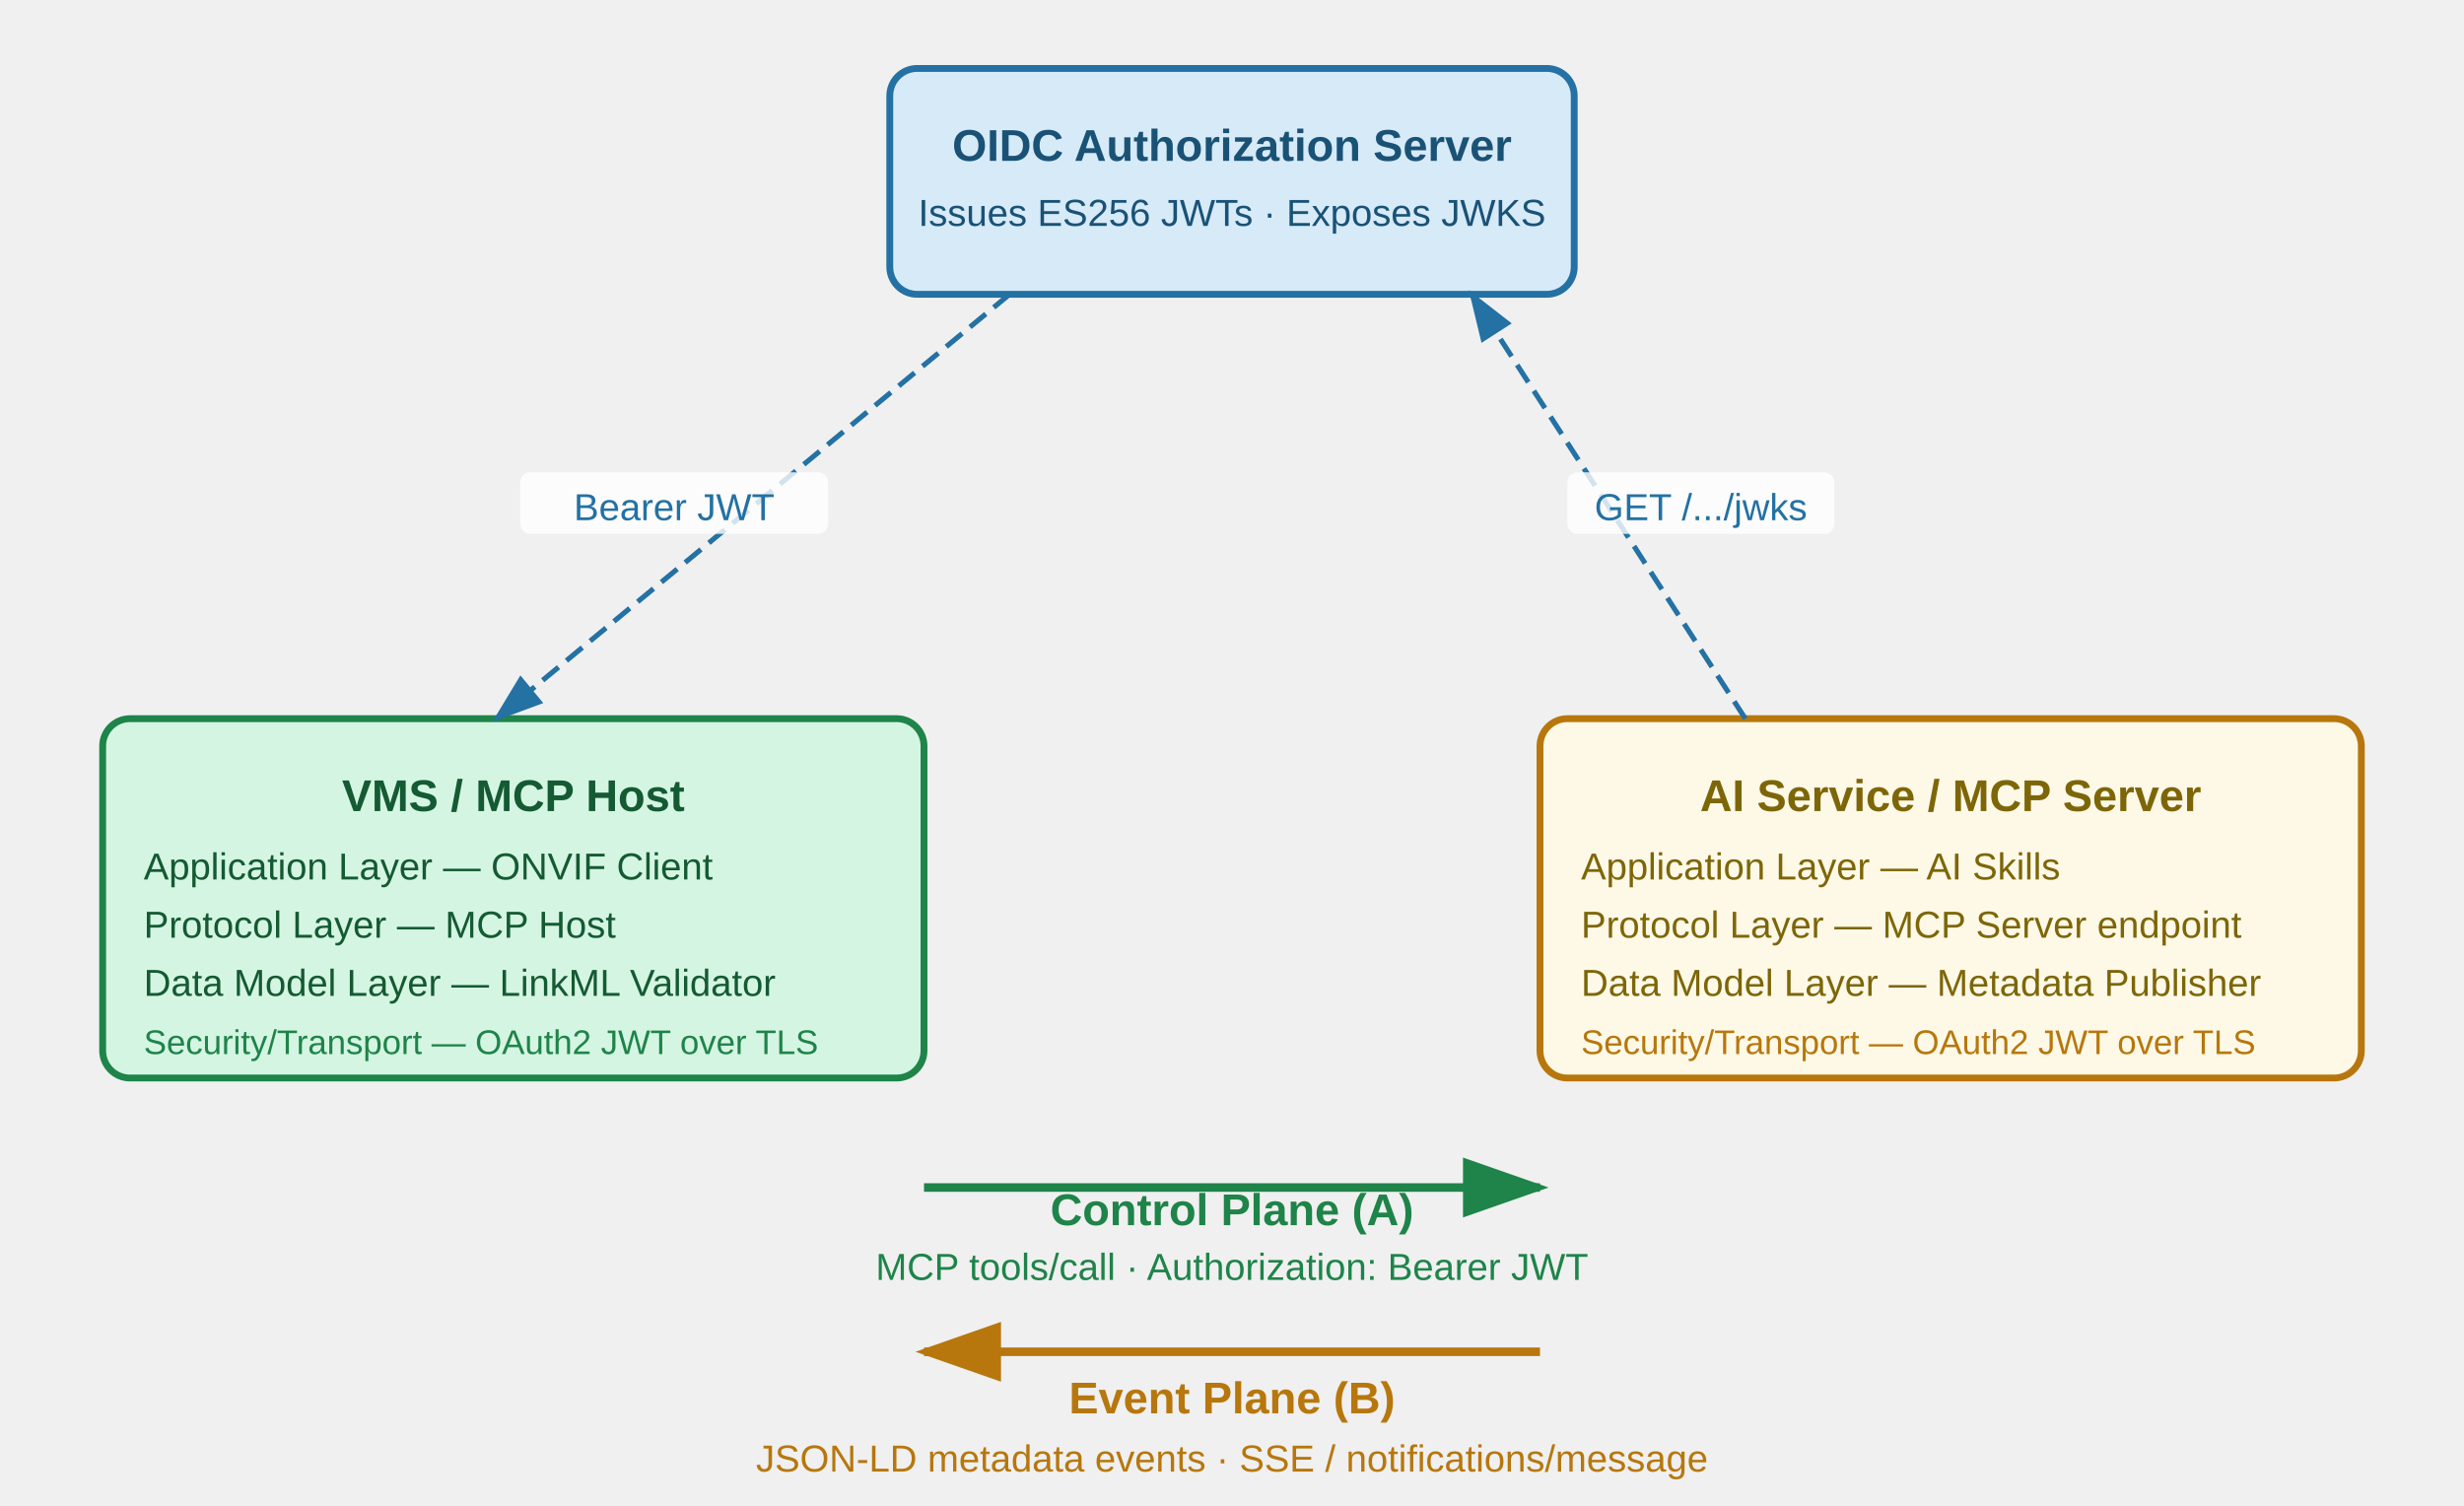
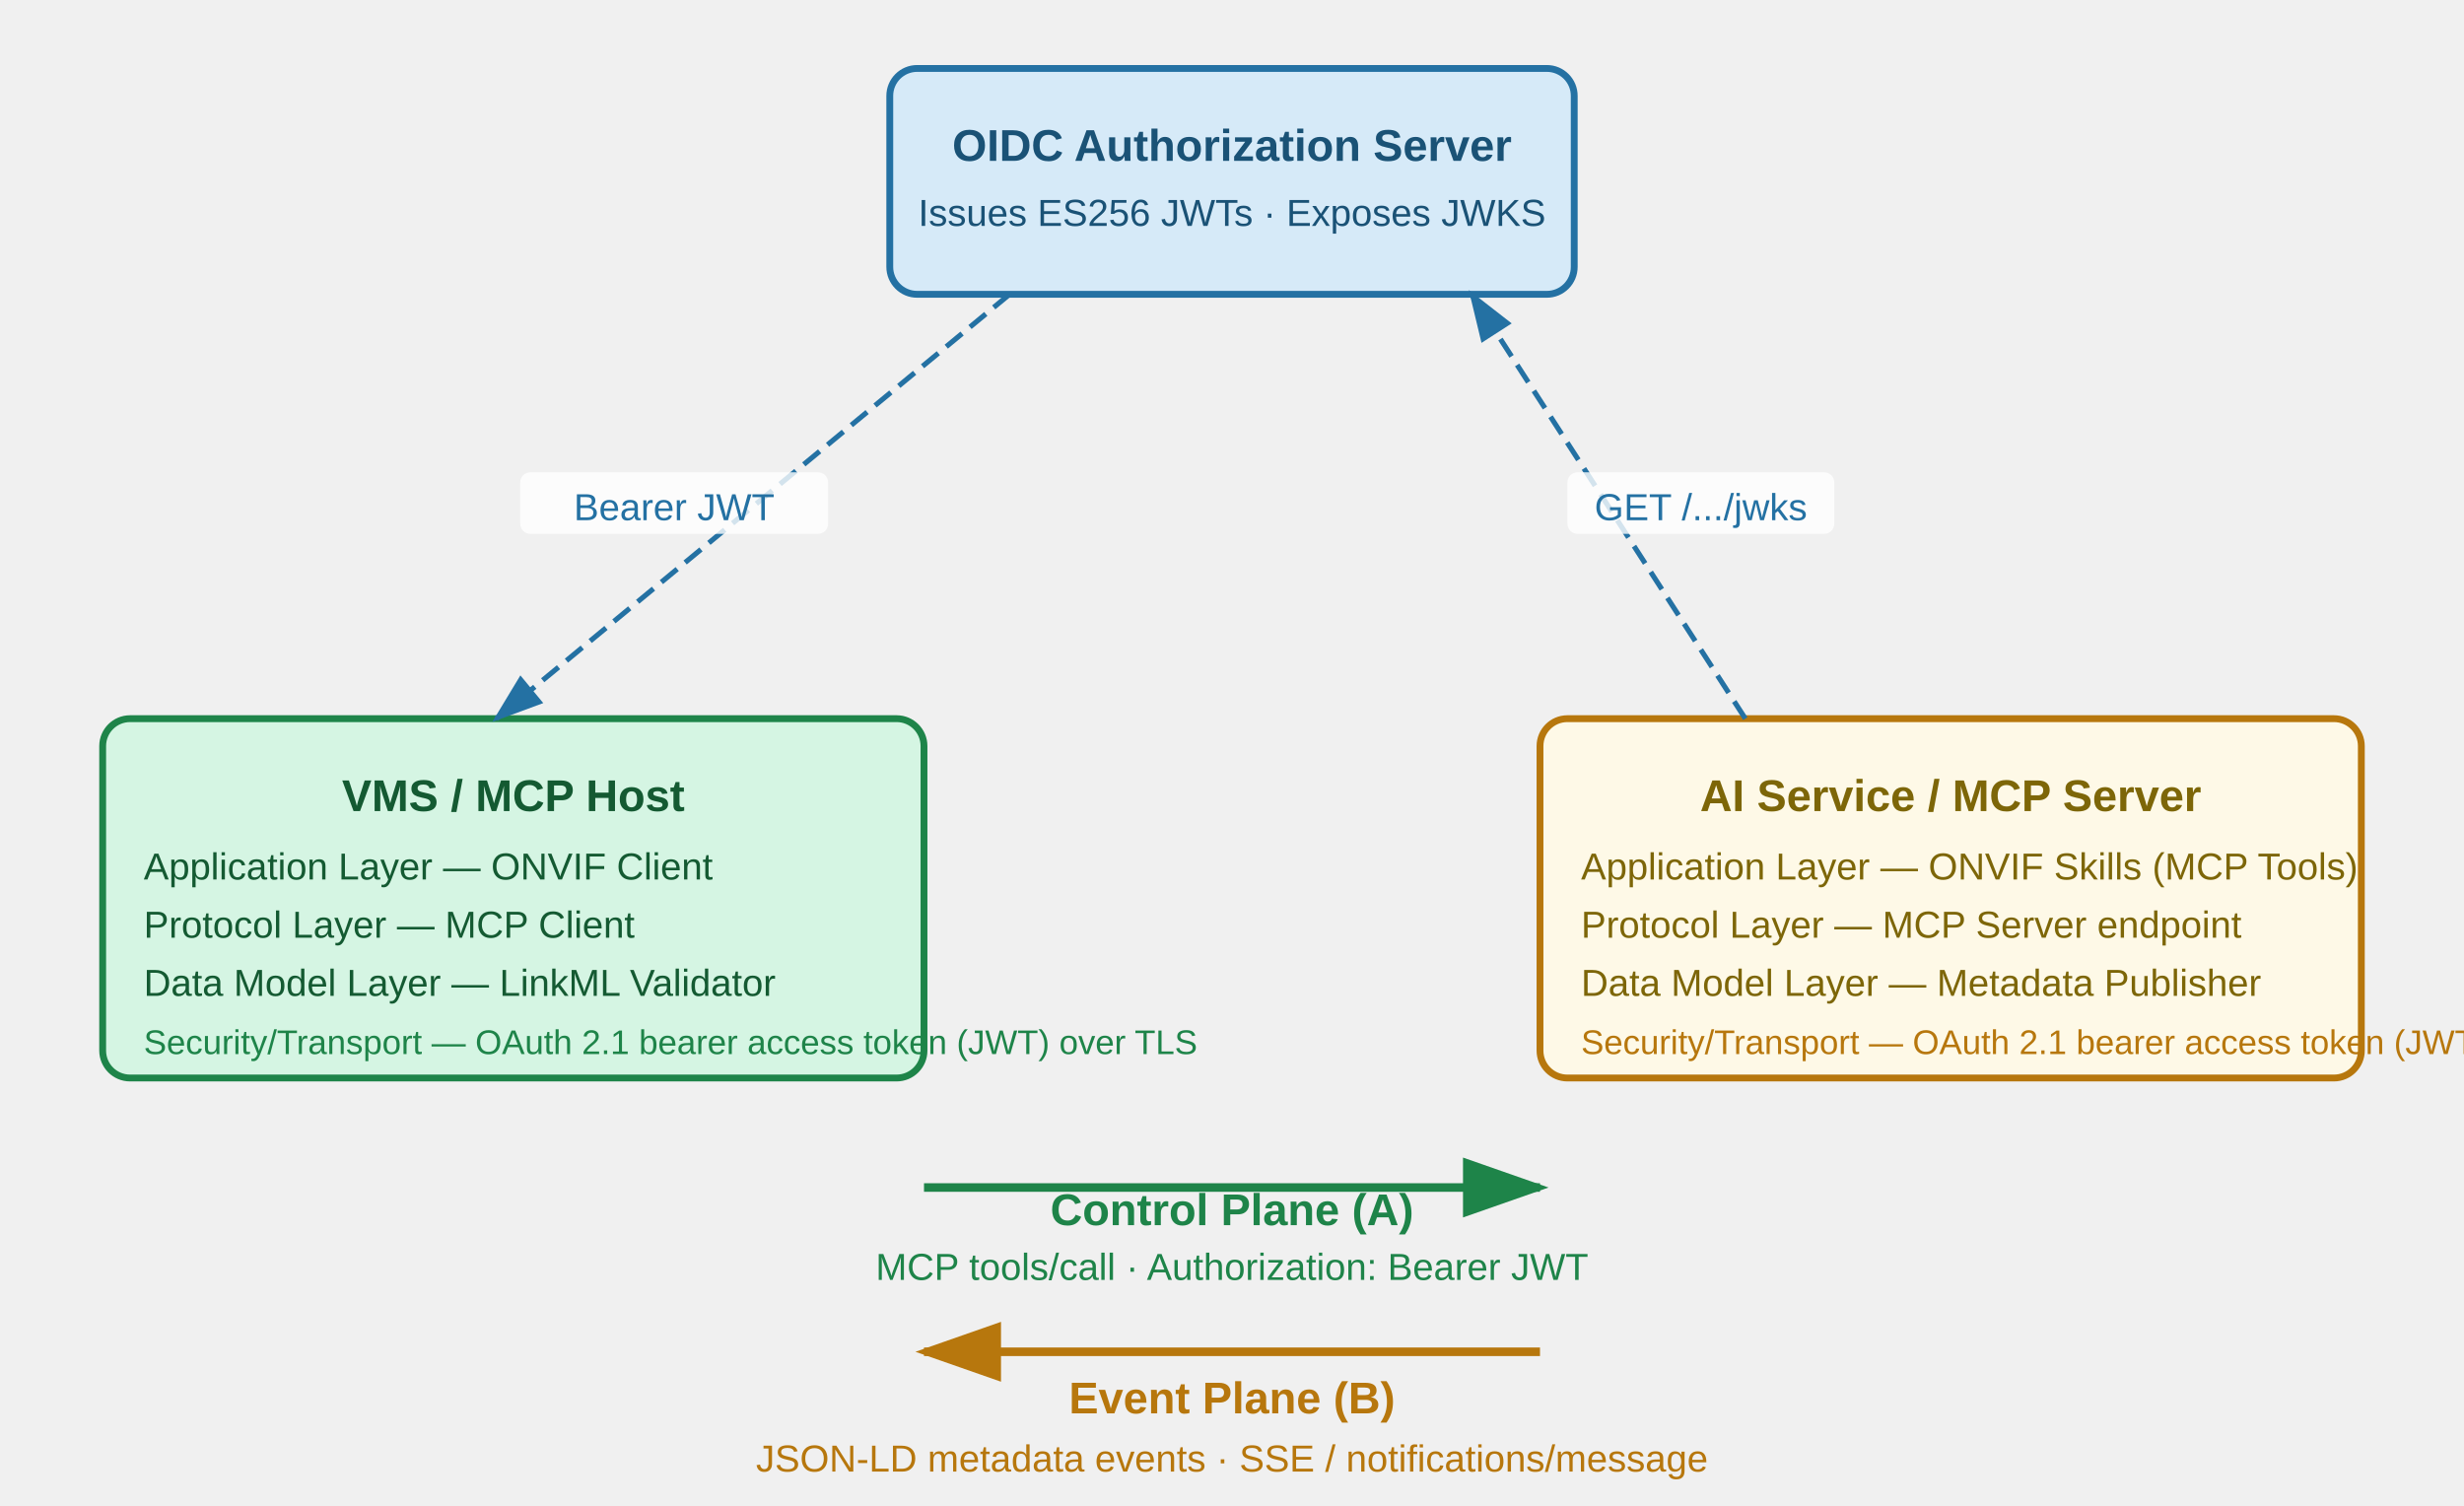
<svg xmlns="http://www.w3.org/2000/svg" viewBox="0 0 720 440" width="720" height="440">
  <defs>
    <marker id="arrBlue" markerWidth="10" markerHeight="7" refX="9" refY="3.5" orient="auto">
      <polygon points="0 0, 10 3.5, 0 7" fill="#2471A3" />
    </marker>
    <marker id="arrGreen" markerWidth="10" markerHeight="7" refX="9" refY="3.5" orient="auto">
      <polygon points="0 0, 10 3.5, 0 7" fill="#1E8449" />
    </marker>
    <marker id="arrOrange" markerWidth="10" markerHeight="7" refX="9" refY="3.5" orient="auto">
      <polygon points="0 0, 10 3.5, 0 7" fill="#B7770D" />
    </marker>
  </defs>
  <rect x="260" y="20" width="200" height="66" rx="8" fill="#D6EAF8" stroke="#2471A3" stroke-width="2" />
  <text x="360" y="47" text-anchor="middle" font-family="Arial,sans-serif" font-size="13" font-weight="bold" fill="#1A5276">OIDC Authorization Server</text>
  <text x="360" y="66" text-anchor="middle" font-family="Arial,sans-serif" font-size="11" fill="#1A5276">Issues ES256 JWTs · Exposes JWKS</text>
  <rect x="30" y="210" width="240" height="105" rx="8" fill="#D5F5E3" stroke="#1E8449" stroke-width="2" />
  <text x="150" y="237" text-anchor="middle" font-family="Arial,sans-serif" font-size="13" font-weight="bold" fill="#145A32">VMS / MCP Host</text>
  <text x="42" y="257" text-anchor="start" font-family="Arial,sans-serif" font-size="11" fill="#145A32">Application Layer — ONVIF Client</text>
-   <text x="42" y="274" text-anchor="start" font-family="Arial,sans-serif" font-size="11" fill="#145A32">Protocol Layer — MCP Host</text>
+   <text x="42" y="274" text-anchor="start" font-family="Arial,sans-serif" font-size="11" fill="#145A32">Protocol Layer — MCP Client</text>
  <text x="42" y="291" text-anchor="start" font-family="Arial,sans-serif" font-size="11" fill="#145A32">Data Model Layer — LinkML Validator</text>
-   <text x="42" y="308" text-anchor="start" font-family="Arial,sans-serif" font-size="10" fill="#1E8449">Security/Transport — OAuth2 JWT over TLS</text>
+   <text x="42" y="308" text-anchor="start" font-family="Arial,sans-serif" font-size="10" fill="#1E8449">Security/Transport — OAuth 2.1 bearer access token (JWT) over TLS</text>
  <rect x="450" y="210" width="240" height="105" rx="8" fill="#FEF9E7" stroke="#B7770D" stroke-width="2" />
  <text x="570" y="237" text-anchor="middle" font-family="Arial,sans-serif" font-size="13" font-weight="bold" fill="#7D6608">AI Service / MCP Server</text>
-   <text x="462" y="257" text-anchor="start" font-family="Arial,sans-serif" font-size="11" fill="#7D6608">Application Layer — AI Skills</text>
+   <text x="462" y="257" text-anchor="start" font-family="Arial,sans-serif" font-size="11" fill="#7D6608">Application Layer — ONVIF Skills (MCP Tools)</text>
  <text x="462" y="274" text-anchor="start" font-family="Arial,sans-serif" font-size="11" fill="#7D6608">Protocol Layer — MCP Server endpoint</text>
  <text x="462" y="291" text-anchor="start" font-family="Arial,sans-serif" font-size="11" fill="#7D6608">Data Model Layer — Metadata Publisher</text>
-   <text x="462" y="308" text-anchor="start" font-family="Arial,sans-serif" font-size="10" fill="#B7770D">Security/Transport — OAuth2 JWT over TLS</text>
+   <text x="462" y="308" text-anchor="start" font-family="Arial,sans-serif" font-size="10" fill="#B7770D">Security/Transport — OAuth 2.1 bearer access token (JWT) over TLS</text>
  <line x1="295" y1="86" x2="145" y2="210" stroke="#2471A3" stroke-width="1.5" stroke-dasharray="6,3" marker-end="url(#arrBlue)" />
  <rect x="152" y="138" width="90" height="18" rx="3" fill="white" fill-opacity="0.8" />
  <text x="197" y="152" text-anchor="middle" font-family="Arial,sans-serif" font-size="11" fill="#2471A3">Bearer JWT</text>
  <line x1="510" y1="210" x2="430" y2="86" stroke="#2471A3" stroke-width="1.5" stroke-dasharray="6,3" marker-end="url(#arrBlue)" />
  <rect x="458" y="138" width="78" height="18" rx="3" fill="white" fill-opacity="0.8" />
  <text x="497" y="152" text-anchor="middle" font-family="Arial,sans-serif" font-size="11" fill="#2471A3">GET /.../jwks</text>
  <text x="360" y="358" text-anchor="middle" font-family="Arial,sans-serif" font-size="13" font-weight="bold" fill="#1E8449">Control Plane (A)</text>
  <text x="360" y="374" text-anchor="middle" font-family="Arial,sans-serif" font-size="11" fill="#1E8449">MCP tools/call · Authorization: Bearer JWT</text>
  <line x1="270" y1="347" x2="450" y2="347" stroke="#1E8449" stroke-width="2.5" marker-end="url(#arrGreen)" />
  <line x1="450" y1="395" x2="270" y2="395" stroke="#B7770D" stroke-width="2.5" marker-end="url(#arrOrange)" />
  <text x="360" y="413" text-anchor="middle" font-family="Arial,sans-serif" font-size="13" font-weight="bold" fill="#B7770D">Event Plane (B)</text>
  <text x="360" y="430" text-anchor="middle" font-family="Arial,sans-serif" font-size="11" fill="#B7770D">JSON-LD metadata events · SSE / notifications/message</text>
</svg>
